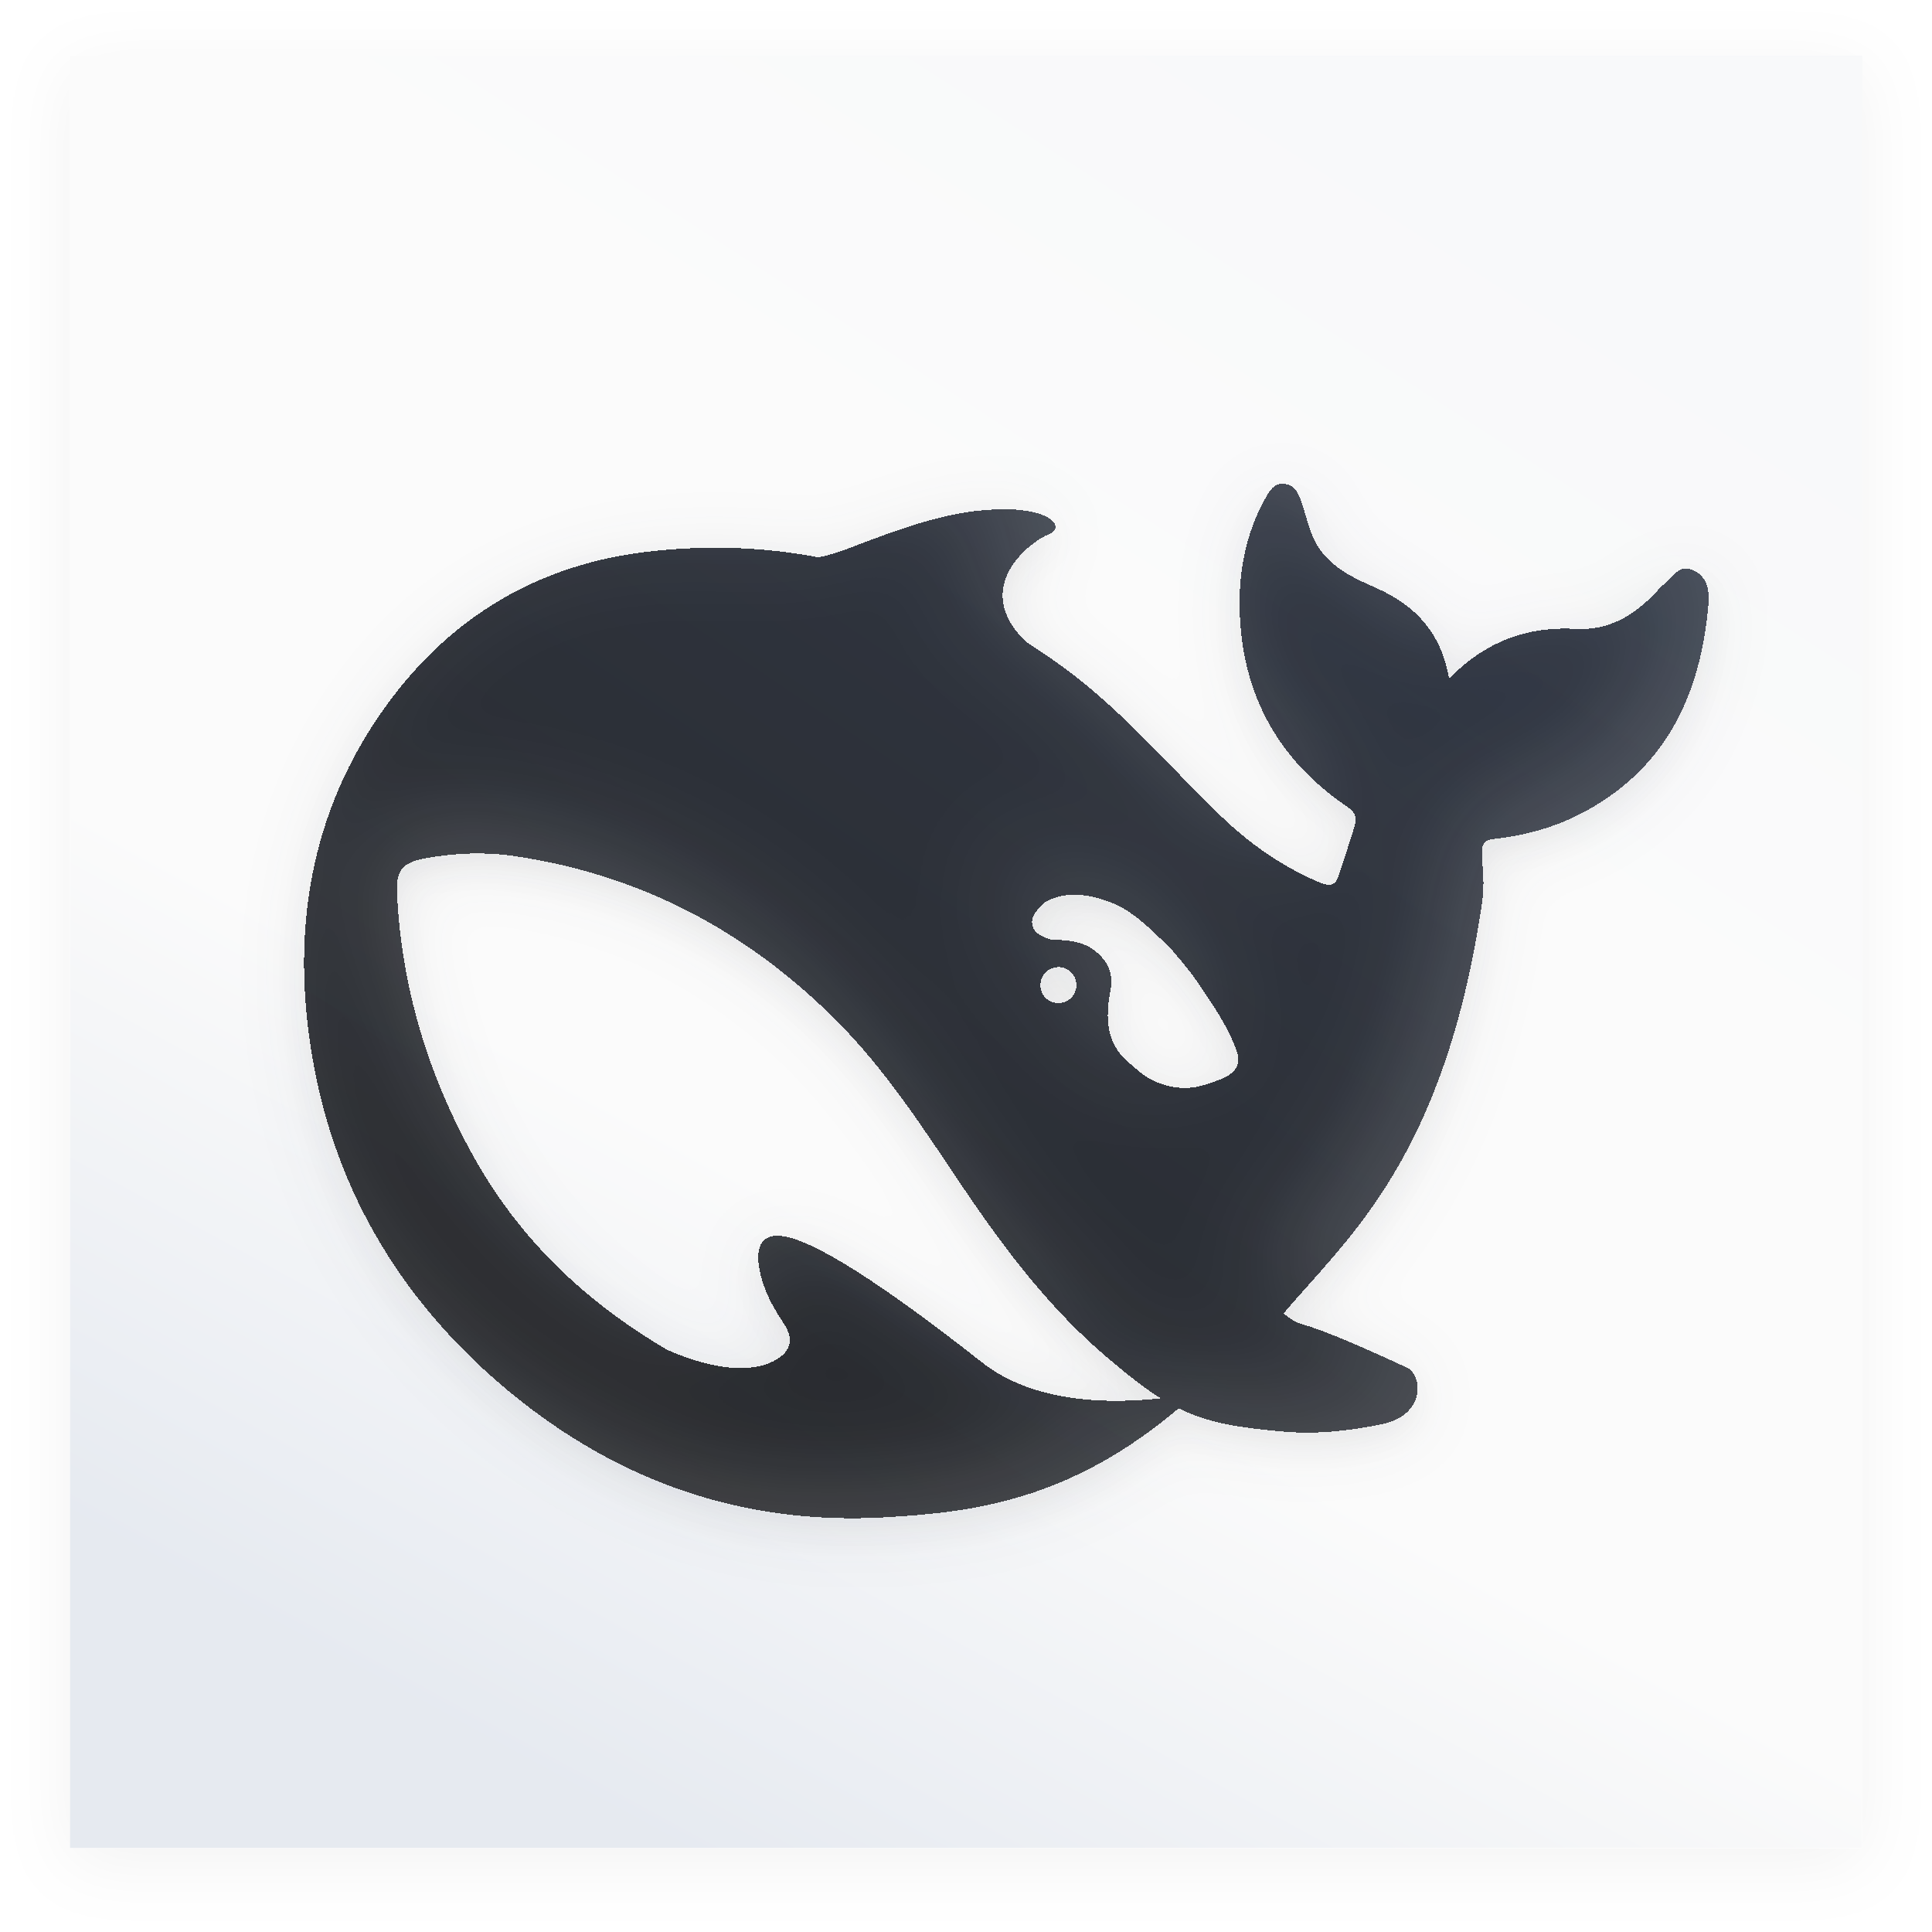
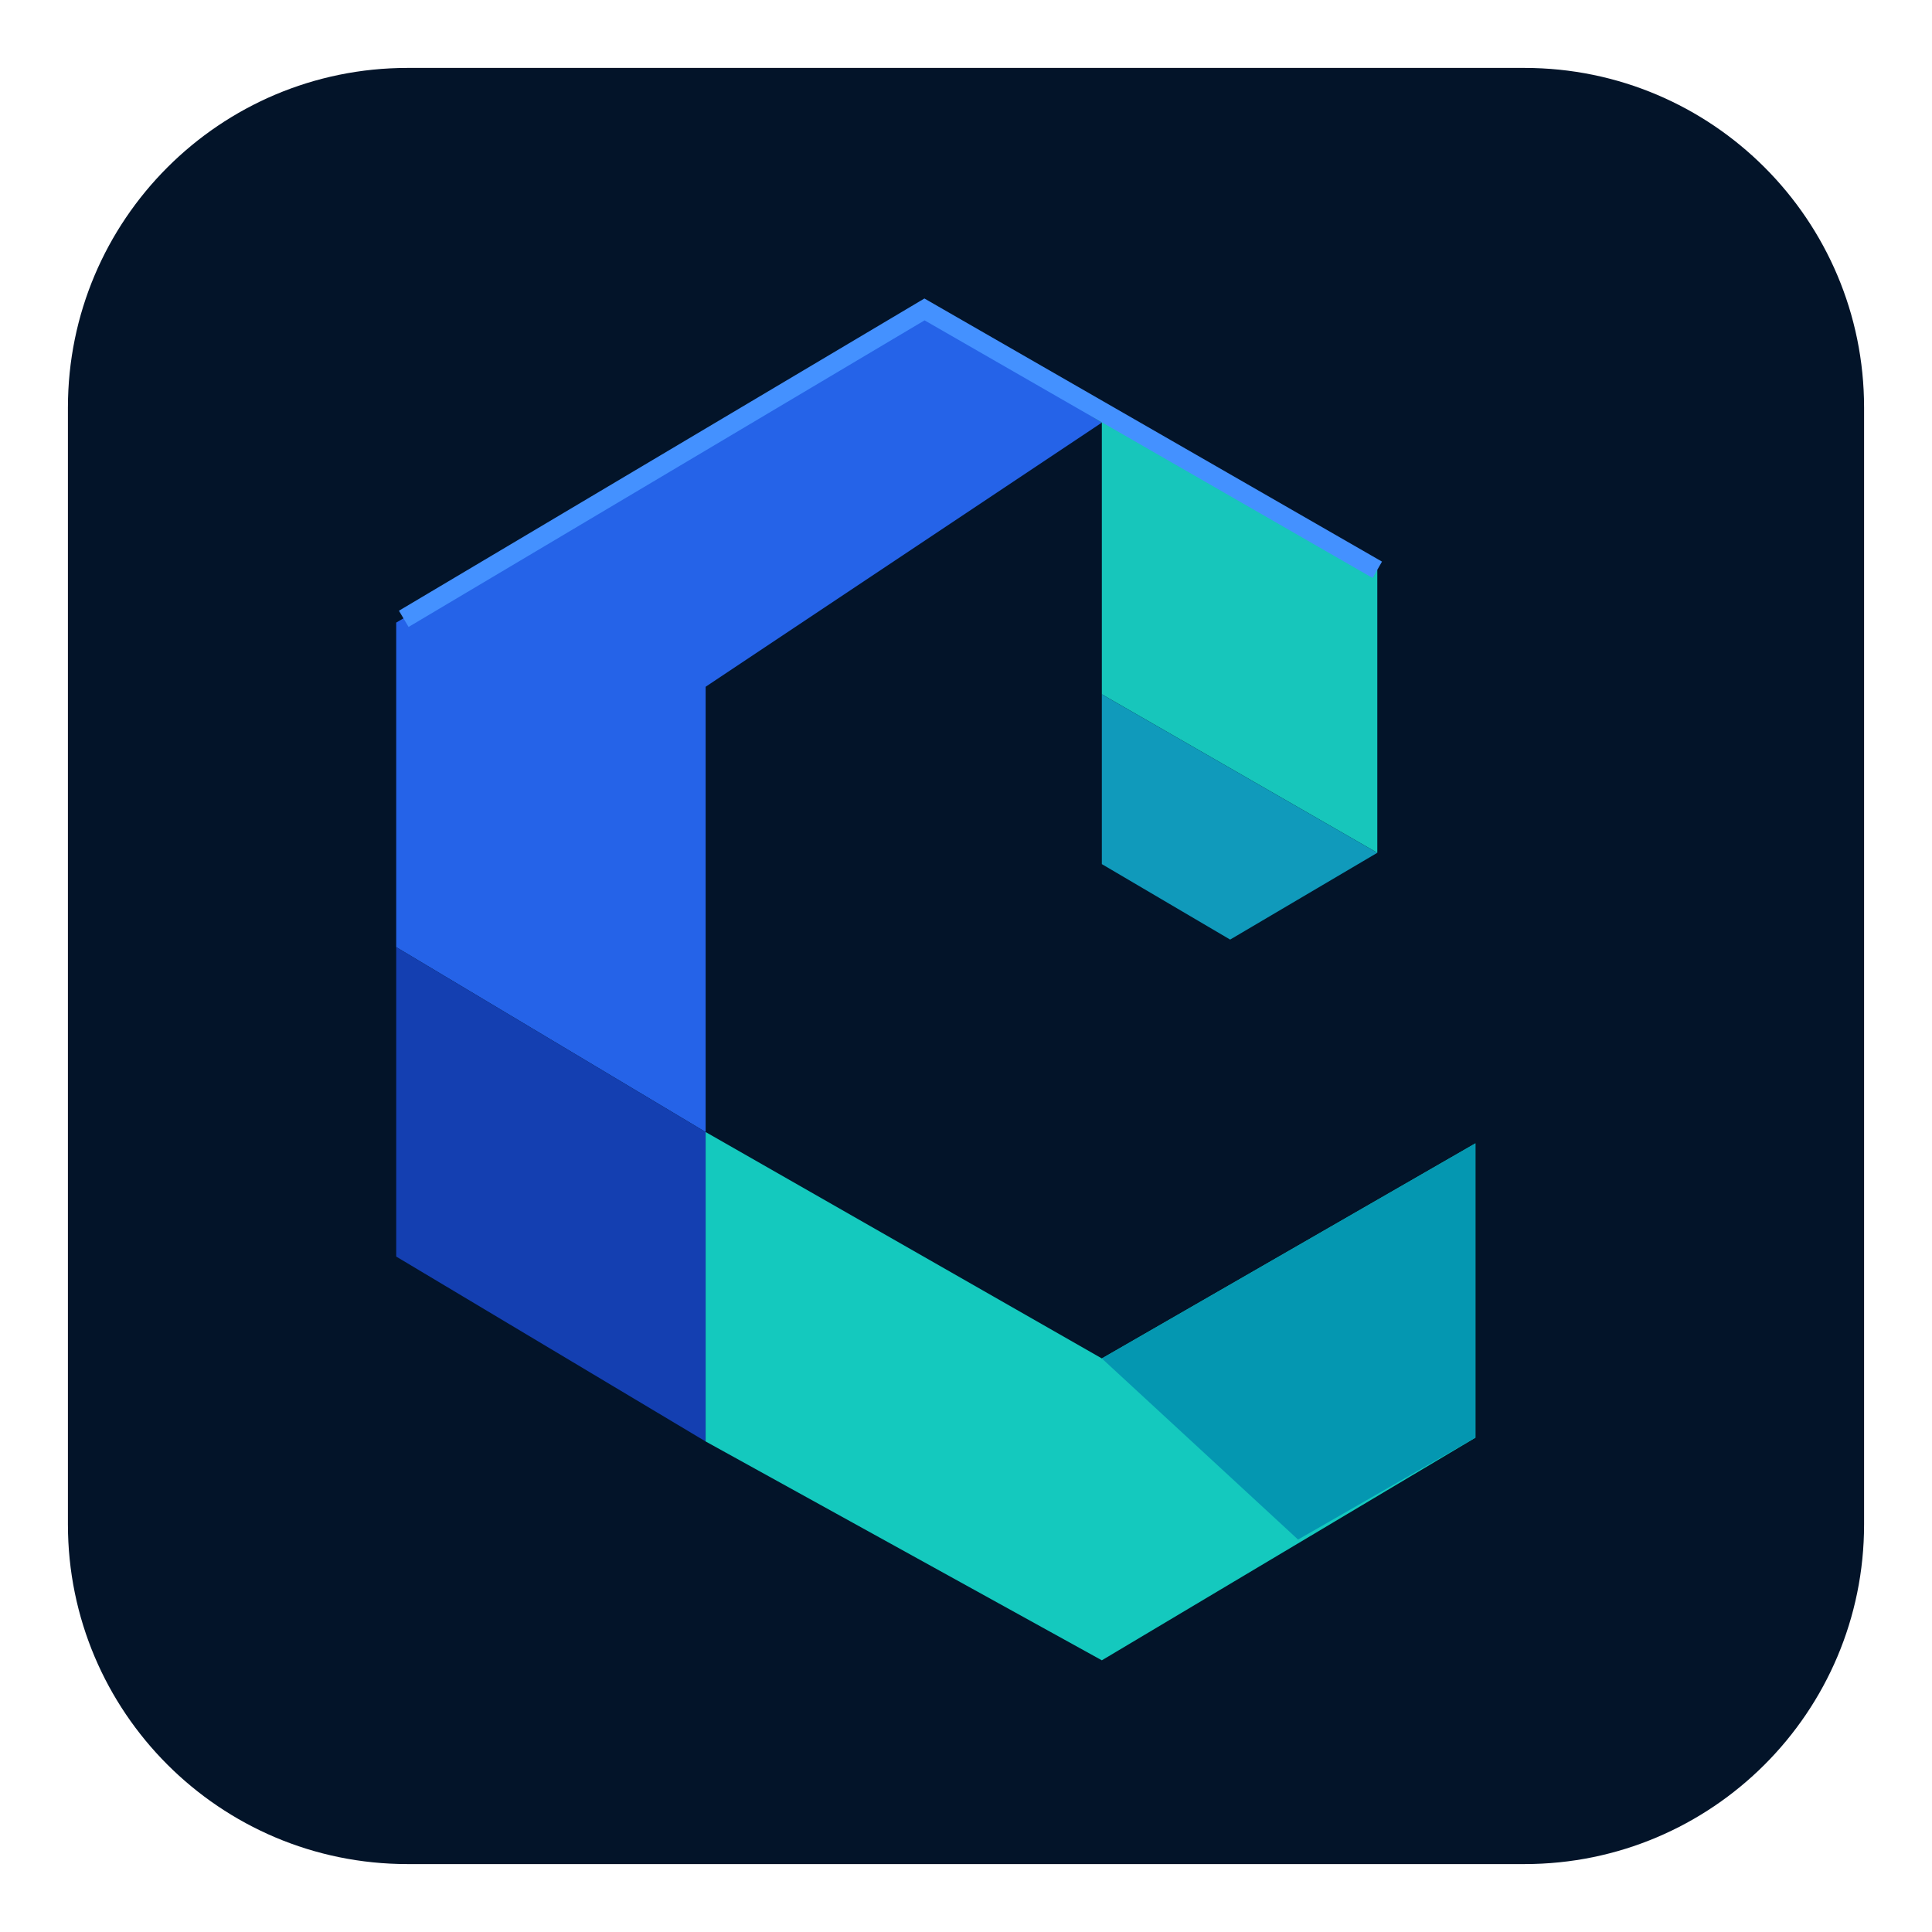
- <svg xmlns="http://www.w3.org/2000/svg" width="1104" height="1104" viewBox="0 0 1104 1104" fill="none">
-   <g filter="url(#filter0_d_1637_371)">
-     <rect width="1024" height="1024" transform="translate(40 32)" fill="#FBFBFB" />
-     <rect width="1024" height="1024" transform="translate(40 32)" fill="url(#paint0_linear_1637_371)" fill-opacity="0.4" />
-     <rect width="1024" height="1024" transform="translate(40 32)" fill="url(#paint1_linear_1637_371)" fill-opacity="0.8" />
-     <g filter="url(#filter1_ddi_1637_371)">
-       <path d="M968.002 326.025C959.5 321.85 955.842 329.804 950.865 333.835C949.162 335.143 947.722 336.834 946.283 338.393C933.859 351.673 919.336 360.407 900.376 359.363C872.649 357.804 848.963 366.525 828.035 387.759C823.586 361.583 808.812 345.951 786.313 335.936C774.536 330.729 762.64 325.51 754.401 314.186C748.645 306.112 747.074 297.127 744.195 288.274C742.36 282.936 740.538 277.465 734.385 276.554C727.718 275.51 725.103 281.112 722.476 285.803C712.006 304.95 707.952 326.039 708.349 347.405C709.26 395.463 729.54 433.742 769.823 460.962C774.404 464.094 775.579 467.212 774.14 471.771C771.394 481.153 768.119 490.257 765.241 499.639C763.406 505.624 760.66 506.933 754.256 504.329C732.154 495.08 713.049 481.417 696.175 464.874C667.524 437.138 641.633 406.536 609.325 382.566C601.733 376.964 594.154 371.758 586.298 366.802C553.33 334.773 590.616 308.464 599.251 305.333C608.282 302.082 602.393 290.877 573.214 291.009C544.048 291.141 517.364 300.906 483.353 313.935C478.389 315.891 473.147 317.318 467.786 318.494C436.917 312.64 404.873 311.332 371.377 315.111C308.332 322.141 257.975 351.964 220.953 402.876C176.471 464.081 166.014 533.624 178.835 606.153C192.302 682.594 231.291 745.887 291.194 795.372C353.328 846.68 424.876 871.813 506.498 866.99C556.076 864.122 611.279 857.489 673.532 804.74C689.23 812.55 705.708 815.681 733.052 818.02C754.111 819.976 774.391 816.976 790.076 813.726C814.674 808.519 812.971 785.726 804.072 781.564C731.995 747.962 747.826 761.638 733.435 750.565C770.06 707.198 825.263 662.139 846.85 516.156C848.553 504.567 847.114 497.273 846.85 487.892C846.718 482.157 848.025 479.95 854.574 479.303C872.623 477.215 890.156 472.273 906.238 463.42C952.938 437.892 971.765 395.965 976.215 345.7C976.875 338.01 976.083 330.069 967.976 326.039L968.002 326.025ZM561.067 778.432C491.222 723.477 457.343 705.374 443.347 706.154C430.263 706.933 432.626 721.918 435.505 731.682C438.515 741.315 442.436 747.962 447.929 756.418C451.718 762.021 454.346 770.345 444.14 776.609C421.641 790.549 382.533 771.918 380.698 771.006C335.174 744.182 297.109 708.757 270.293 660.316C244.389 613.698 229.35 563.685 226.868 510.302C226.208 497.406 230.01 492.847 242.831 490.508C259.704 487.376 277.106 486.729 293.98 489.2C365.264 499.625 425.959 531.523 476.844 582.052C505.878 610.831 527.861 645.213 550.491 678.815C574.561 714.492 600.452 748.49 633.42 776.358C645.066 786.122 654.348 793.548 663.247 799.019C636.431 802.018 591.698 802.666 561.08 778.445L561.067 778.432ZM594.55 562.905C594.55 557.171 599.132 552.625 604.888 552.625C606.195 552.625 607.371 552.876 608.414 553.273C609.853 553.801 611.16 554.581 612.203 555.744C614.038 557.567 615.081 560.17 615.081 562.905C615.081 568.64 610.5 573.185 604.743 573.185C598.987 573.185 594.537 568.627 594.537 562.905H594.55ZM698.539 616.301C691.871 619.037 685.19 621.375 678.787 621.64C668.845 622.155 657.992 618.125 652.103 613.17C642.953 605.479 636.404 601.185 633.658 587.773C632.483 582.039 633.13 573.185 634.186 568.111C636.536 557.171 633.922 550.141 626.212 543.759C619.927 538.553 611.952 537.112 603.185 537.112C599.911 537.112 596.914 535.685 594.682 534.509C591.025 532.686 588.015 528.127 590.893 522.525C591.804 520.701 596.254 516.275 597.297 515.495C609.206 508.716 622.937 510.936 635.625 516.01C647.403 520.833 656.288 529.686 669.109 542.186C682.193 557.289 684.543 561.465 692.003 572.789C697.892 581.642 703.252 590.759 706.909 601.185C709.128 607.699 706.249 613.038 698.539 616.288V616.301Z" fill="url(#paint2_linear_1637_371)" fill-opacity="0.9" shape-rendering="crispEdges" />
-     </g>
-   </g>
-   <defs>
-     <filter id="filter0_d_1637_371" x="-8" y="-16" width="1120" height="1120" filterUnits="userSpaceOnUse" color-interpolation-filters="sRGB">
-       <feFlood flood-opacity="0" result="BackgroundImageFix" />
-       <feColorMatrix in="SourceAlpha" type="matrix" values="0 0 0 0 0 0 0 0 0 0 0 0 0 0 0 0 0 0 127 0" result="hardAlpha" />
-       <feOffset dy="8" />
-       <feGaussianBlur stdDeviation="20" />
-       <feComposite in2="hardAlpha" operator="out" />
-       <feColorMatrix type="matrix" values="0 0 0 0 0 0 0 0 0 0 0 0 0 0 0 0 0 0 0.05 0" />
-       <feBlend mode="normal" in2="BackgroundImageFix" result="effect1_dropShadow_1637_371" />
-       <feBlend mode="normal" in="BackgroundImageFix" in2="effect1_dropShadow_1637_371" result="BackgroundImageFix" />
-       <feBlend mode="normal" in="SourceGraphic" in2="BackgroundImageFix" result="shape" />
-     </filter>
-     <filter id="filter1_ddi_1637_371" x="133.744" y="240.427" width="882.652" height="671.147" filterUnits="userSpaceOnUse" color-interpolation-filters="sRGB">
-       <feFlood flood-opacity="0" result="BackgroundImageFix" />
-       <feColorMatrix in="SourceAlpha" type="matrix" values="0 0 0 0 0 0 0 0 0 0 0 0 0 0 0 0 0 0 127 0" result="hardAlpha" />
-       <feOffset dy="4" />
-       <feGaussianBlur stdDeviation="20" />
-       <feComposite in2="hardAlpha" operator="out" />
-       <feColorMatrix type="matrix" values="0 0 0 0 0.176 0 0 0 0 0.192 0 0 0 0 0.231 0 0 0 0.08 0" />
-       <feBlend mode="normal" in2="BackgroundImageFix" result="effect1_dropShadow_1637_371" />
-       <feColorMatrix in="SourceAlpha" type="matrix" values="0 0 0 0 0 0 0 0 0 0 0 0 0 0 0 0 0 0 127 0" result="hardAlpha" />
-       <feOffset dy="8" />
-       <feGaussianBlur stdDeviation="8" />
-       <feComposite in2="hardAlpha" operator="out" />
-       <feColorMatrix type="matrix" values="0 0 0 0 0.173 0 0 0 0 0.188 0 0 0 0 0.224 0 0 0 0.04 0" />
-       <feBlend mode="normal" in2="effect1_dropShadow_1637_371" result="effect2_dropShadow_1637_371" />
-       <feBlend mode="normal" in="SourceGraphic" in2="BackgroundImageFix" result="shape" />
-       <feColorMatrix in="SourceAlpha" type="matrix" values="0 0 0 0 0 0 0 0 0 0 0 0 0 0 0 0 0 0 127 0" result="hardAlpha" />
-       <feOffset dx="-16" dy="-20" />
-       <feGaussianBlur stdDeviation="30" />
-       <feComposite in2="hardAlpha" operator="arithmetic" k2="-1" k3="1" />
-       <feColorMatrix type="matrix" values="0 0 0 0 1 0 0 0 0 1 0 0 0 0 1 0 0 0 0.15 0" />
-       <feBlend mode="normal" in2="shape" result="effect3_innerShadow_1637_371" />
-       <feBlend mode="normal" in="effect3_innerShadow_1637_371" in2="effect2_dropShadow_1637_371" result="effect3_innerShadow_1637_371" />
-     </filter>
-     <linearGradient id="paint0_linear_1637_371" x1="973.58" y1="1.59609e-05" x2="378.123" y2="917.86" gradientUnits="userSpaceOnUse">
-       <stop offset="0.142" stop-color="#D4DBE9" />
-       <stop offset="0.486" stop-color="#FBFBFB" />
-     </linearGradient>
-     <linearGradient id="paint1_linear_1637_371" x1="603.371" y1="445.063" x2="239.356" y2="1111.41" gradientUnits="userSpaceOnUse">
-       <stop offset="0.363" stop-color="#FBFBFB" />
-       <stop offset="0.83" stop-color="#E1E6EE" />
-     </linearGradient>
-     <linearGradient id="paint2_linear_1637_371" x1="849.855" y1="39.085" x2="331.636" y2="802.645" gradientUnits="userSpaceOnUse">
-       <stop offset="0.086" stop-color="#1C2434" />
-       <stop offset="1" stop-color="#0F1115" />
-     </linearGradient>
-   </defs>
+ <svg xmlns="http://www.w3.org/2000/svg" viewBox="0 0 512 512">
+   <rect x="18" y="18" width="476" height="476" rx="90" fill="#031429" />
+   <path d="M105 165 245 82 292 112 187 182 187 300 105 251Z" fill="#2563E8" />
+   <path d="M105 251 187 300 187 382 105 333Z" fill="#143FB1" />
+   <path d="M245 82 365 151 365 226 292 184 292 112Z" fill="#17C6BB" />
+   <path d="M292 184 365 226 326 249 292 229Z" fill="#109ABB" />
+   <path d="M187 300 292 360 391 303 391 381 292 440 187 382Z" fill="#14C9BE" />
+   <path d="M292 360 391 303 391 381 344 408Z" fill="#0497B1" />
+   <path d="M107 164 245 82 365 151" fill="none" stroke="#4491FF" stroke-width="5" />
</svg>
